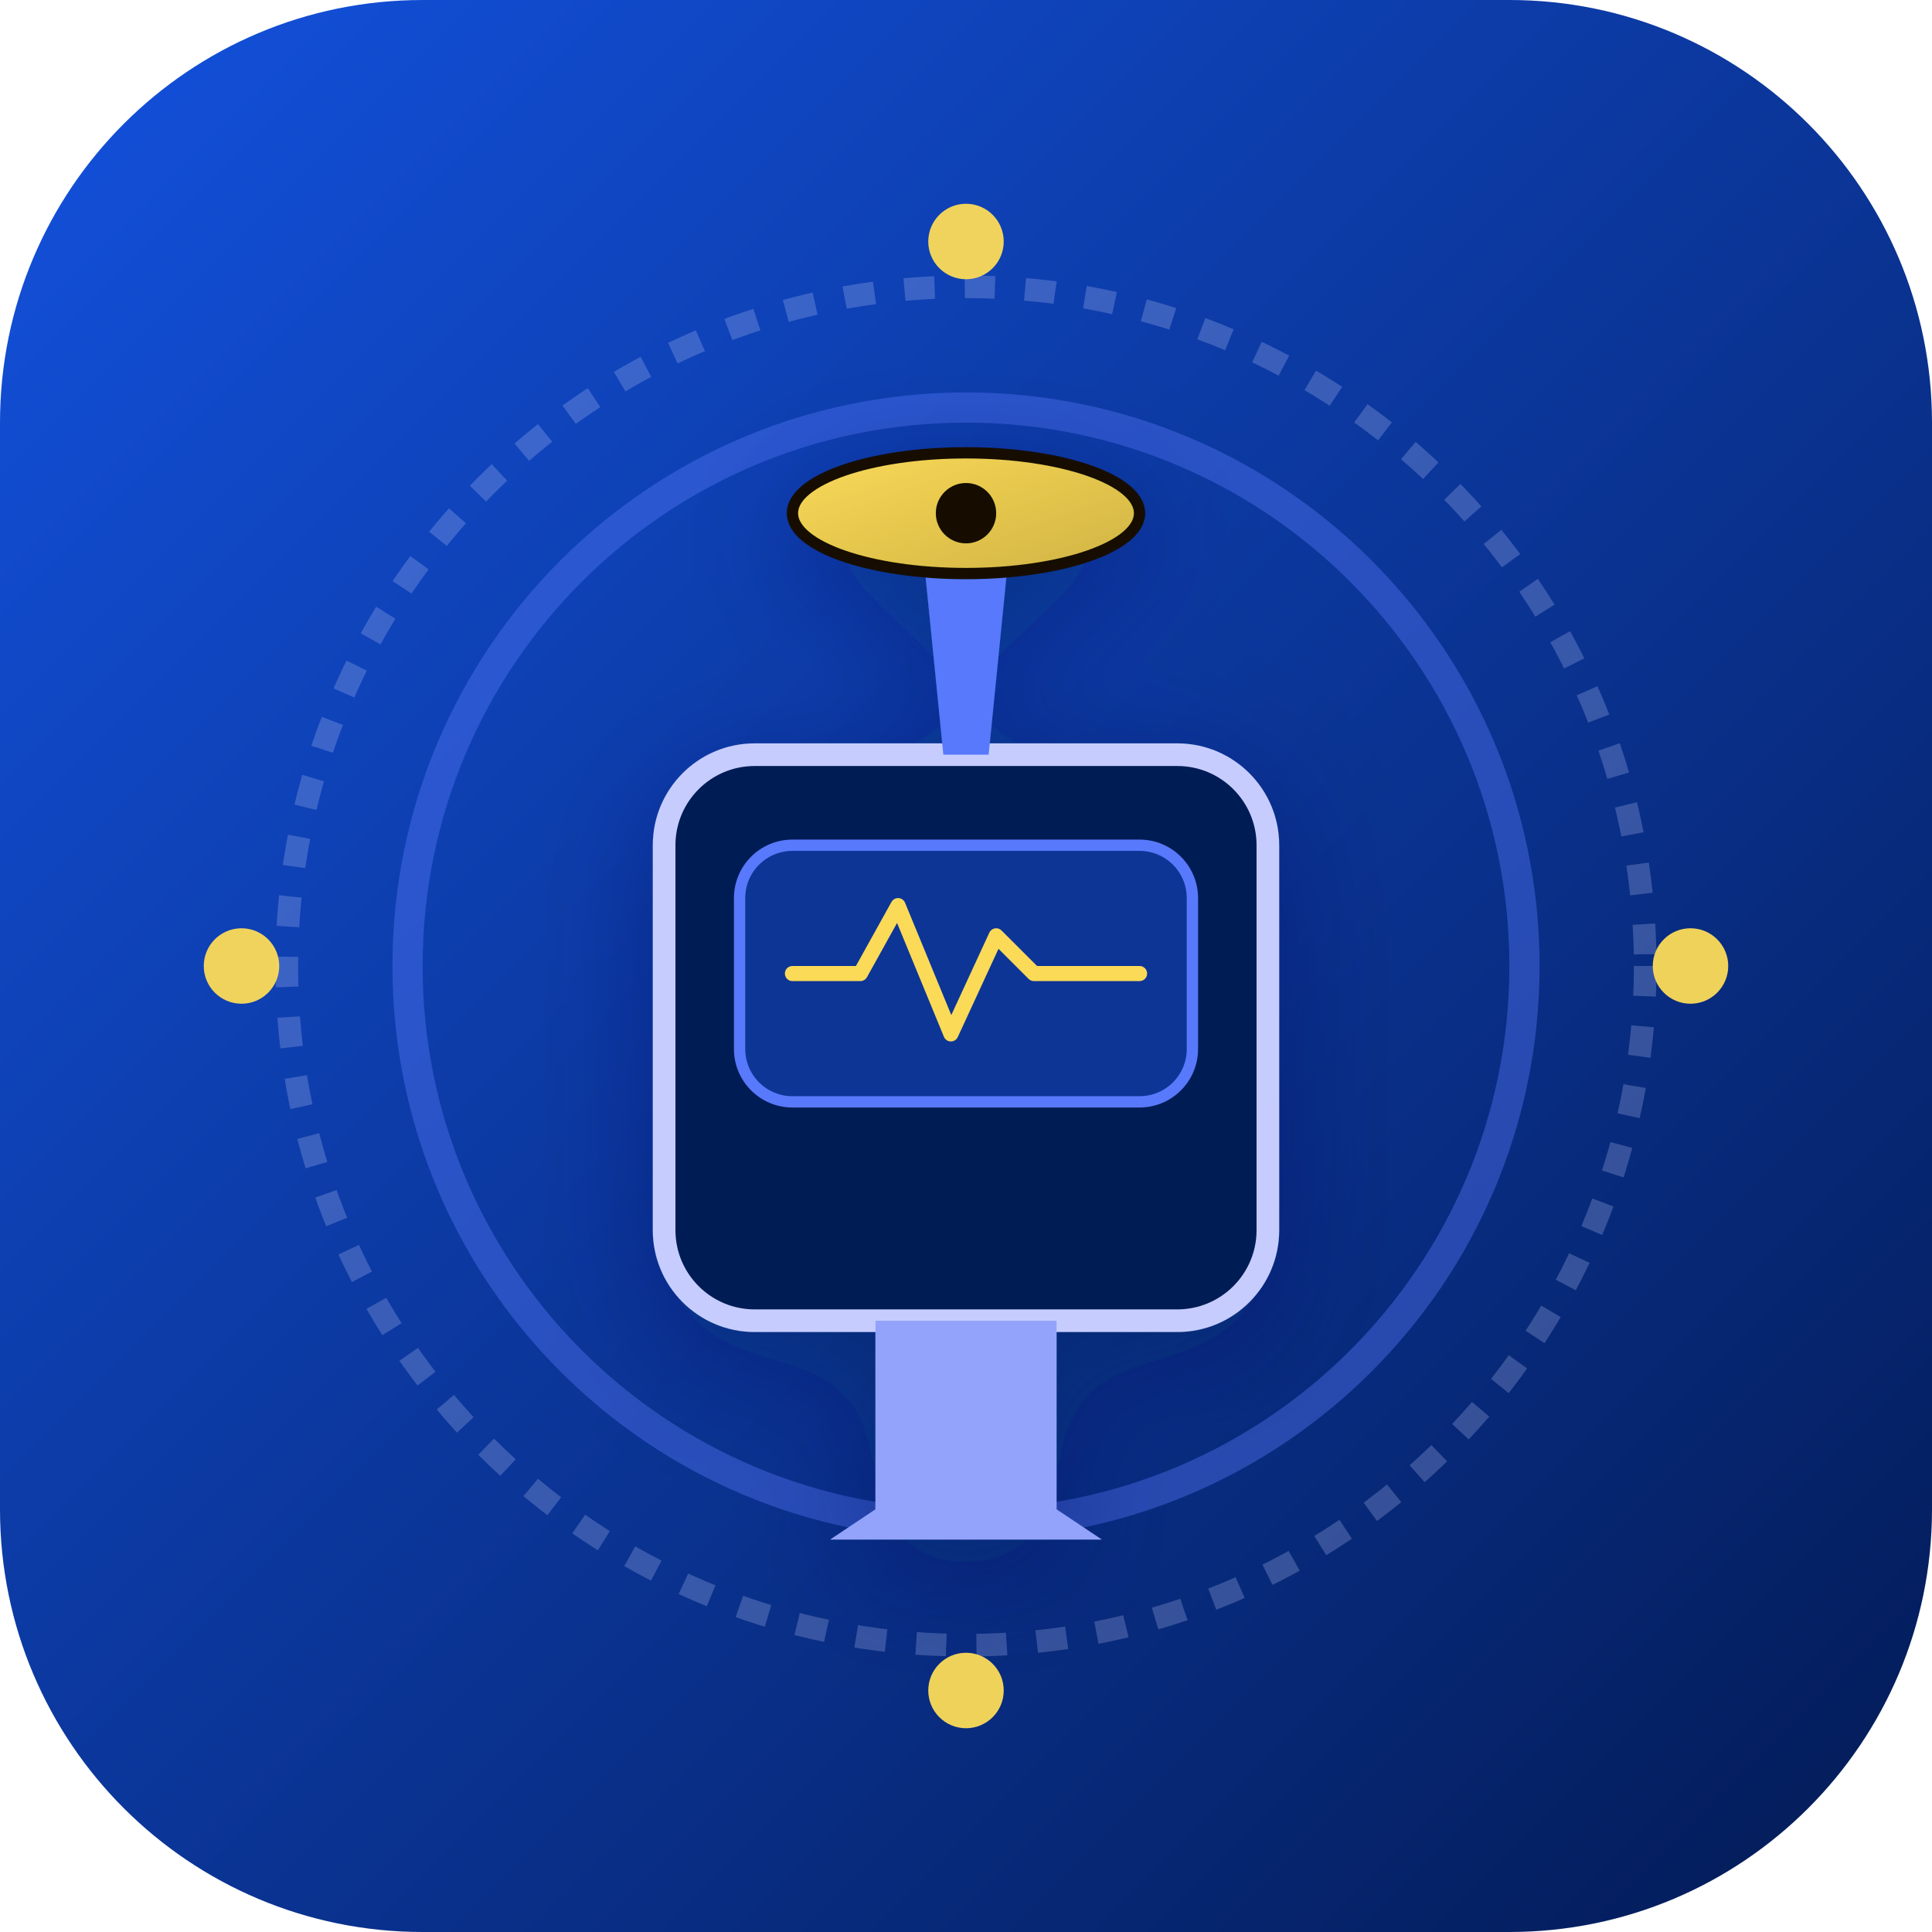
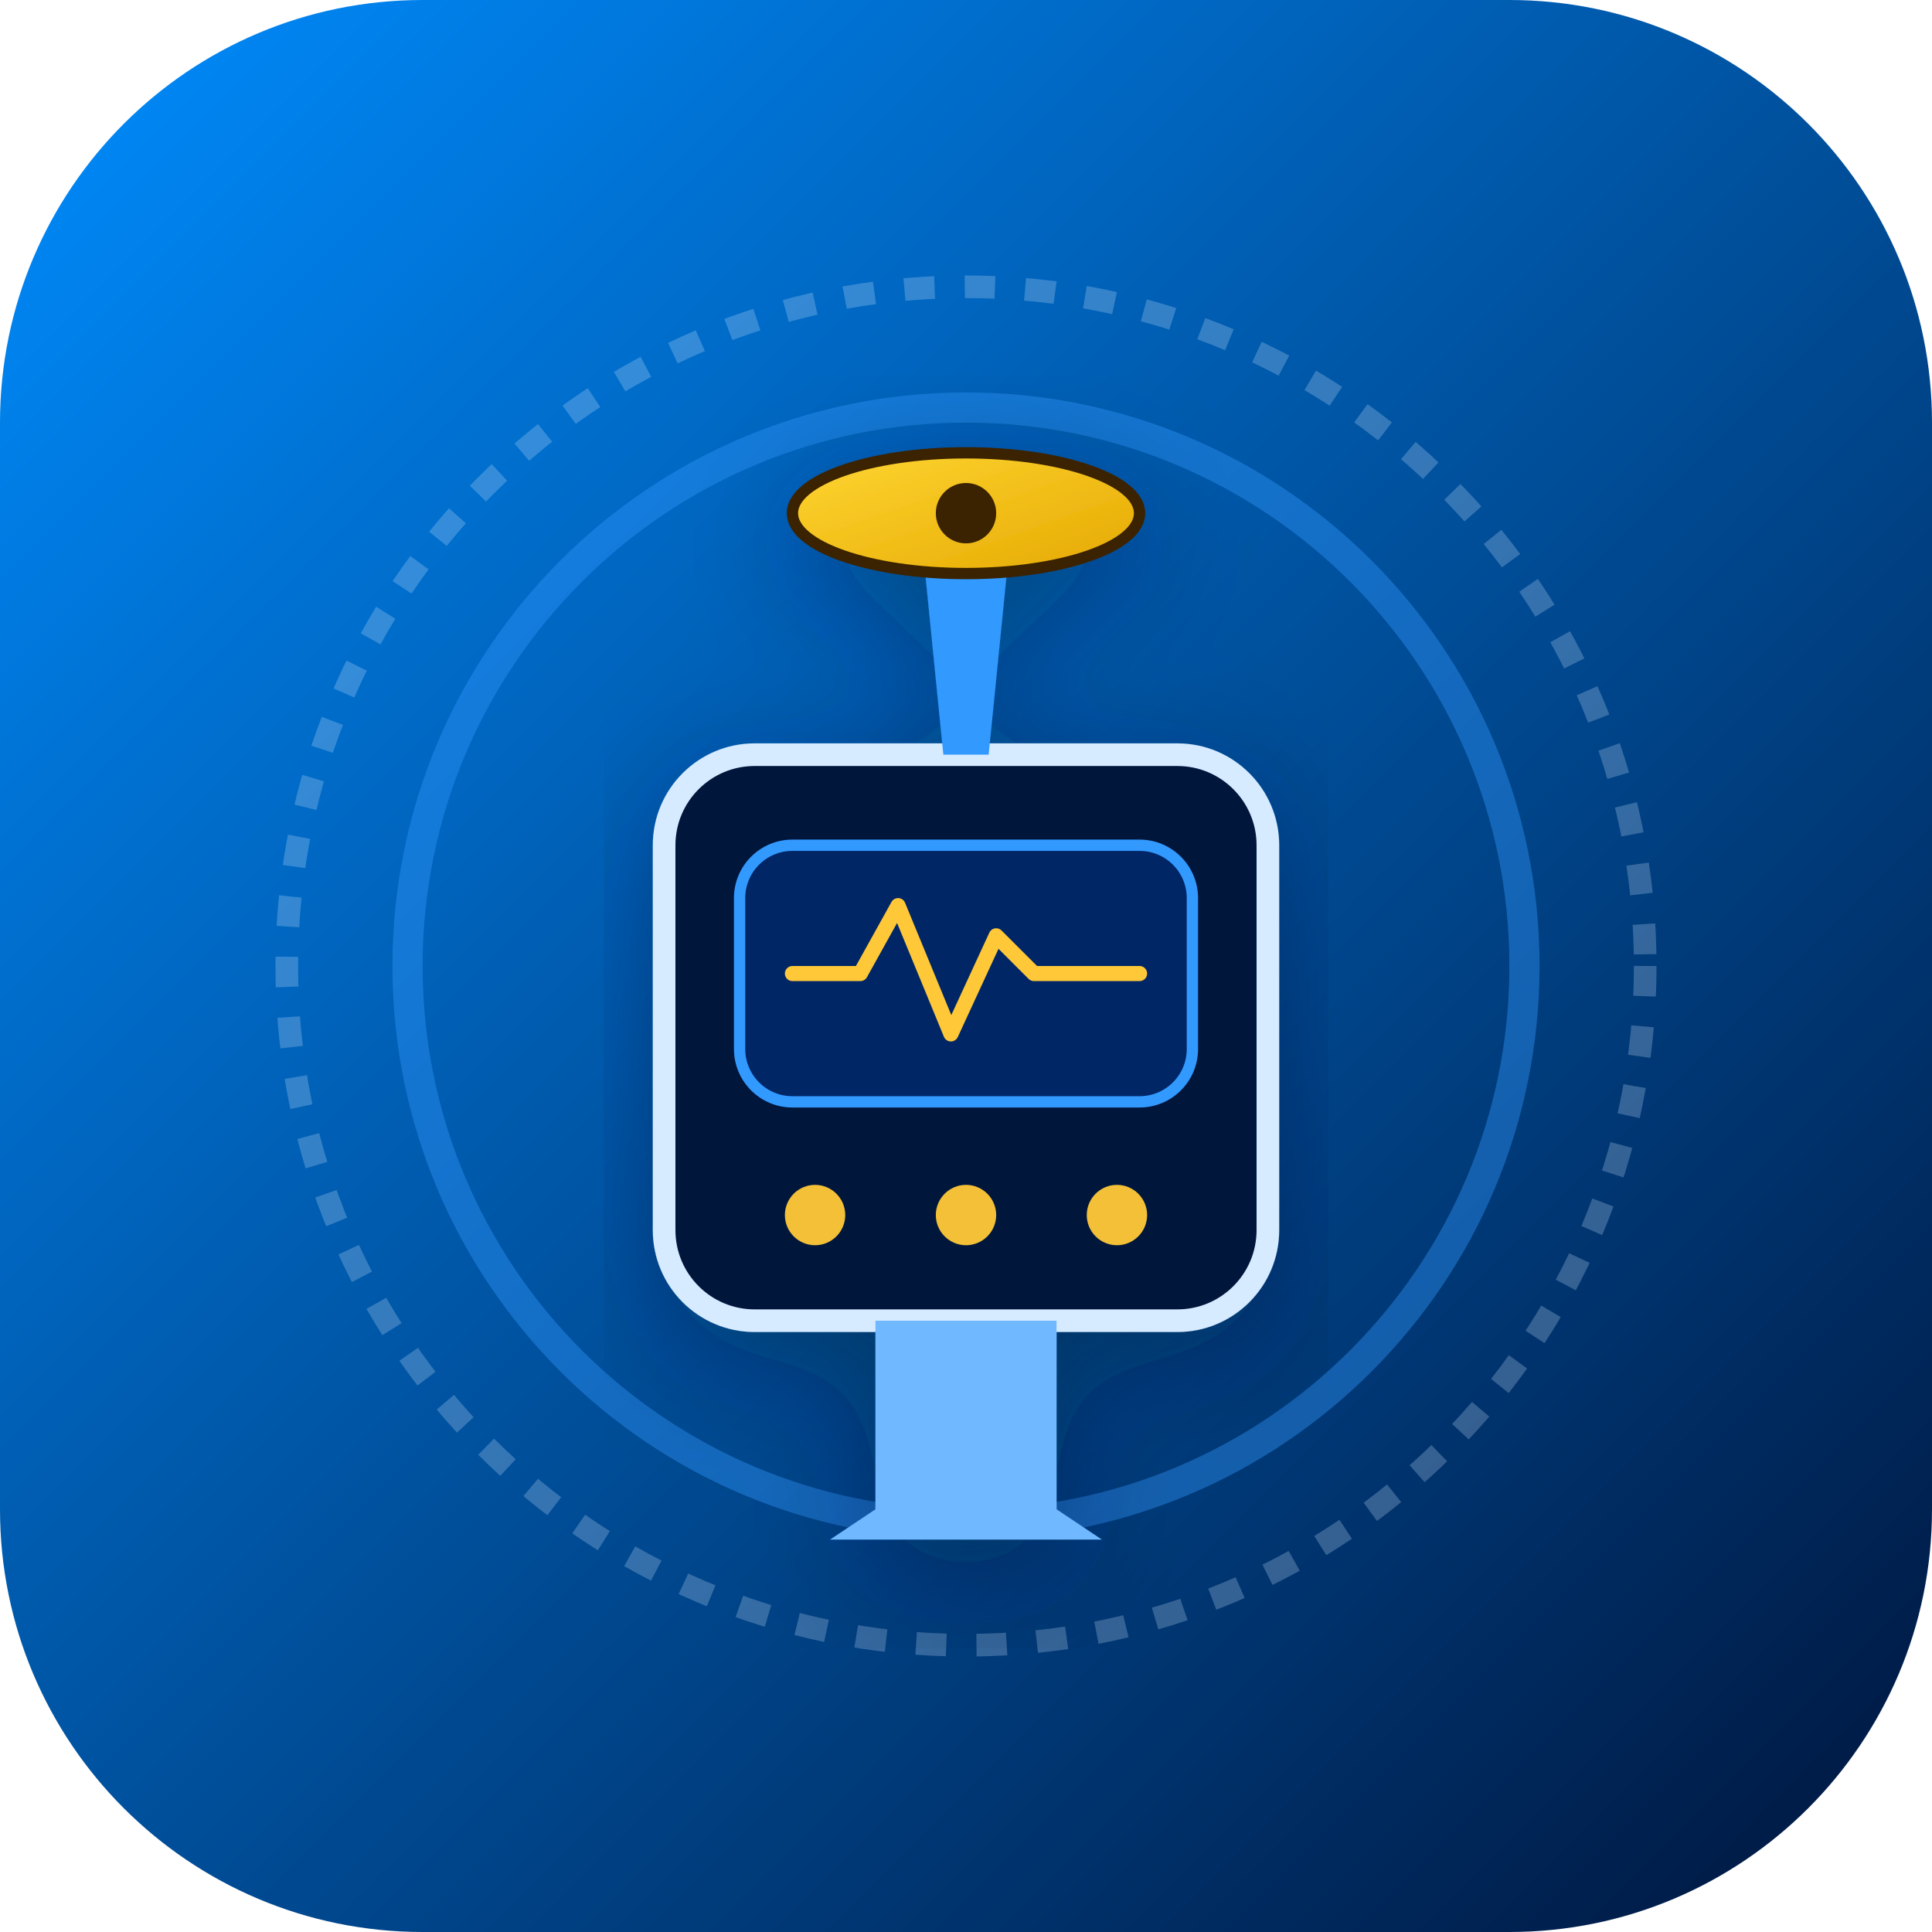
- <svg xmlns="http://www.w3.org/2000/svg" viewBox="0 0 512 512" width="100%" height="100%">
+ <svg xmlns="http://www.w3.org/2000/svg" viewBox="0 0 512 512" width="512" height="512">
  <defs>
-     <linearGradient id="primaryGrad" x1="0%" y1="0%" x2="100%" y2="100%">
-       <stop offset="0%" stop-color="#1352DF" />
-       <stop offset="100%" stop-color="#031A54" />
+     <linearGradient id="bgGrad" x1="0%" y1="0%" x2="100%" y2="100%">
+       <stop offset="0%" stop-color="#008DFF" />
+       <stop offset="100%" stop-color="#00143B" />
    </linearGradient>
    <linearGradient id="goldGrad" x1="0%" y1="0%" x2="100%" y2="100%">
-       <stop offset="0%" stop-color="#FBDA58" />
-       <stop offset="100%" stop-color="#CFB343" />
+       <stop offset="0%" stop-color="#FFD633" />
+       <stop offset="100%" stop-color="#E5A800" />
    </linearGradient>
-     <filter id="shadow" x="-20%" y="-20%" width="140%" height="140%">
-       <feDropShadow dx="0" dy="8" stdDeviation="16" flood-color="#031A54" flood-opacity="0.35" />
+     <filter id="shadow" x="-10%" y="-10%" width="120%" height="120%">
+       <feDropShadow dx="0" dy="8" stdDeviation="16" flood-color="#00143B" flood-opacity="0.35" />
    </filter>
  </defs>
-   <rect width="512" height="512" rx="112" fill="url(#primaryGrad)" />
-   <circle cx="256" cy="256" r="180" fill="none" stroke="#C6CDFE" stroke-width="6" stroke-opacity="0.25" stroke-dasharray="8 8" />
-   <circle cx="256" cy="256" r="148" fill="none" stroke="#5879FB" stroke-width="8" stroke-opacity="0.4" />
+   <rect width="512" height="512" rx="112" fill="url(#bgGrad)" />
+   <circle cx="256" cy="256" r="180" fill="none" stroke="#D6EBFF" stroke-width="6" stroke-opacity="0.25" stroke-dasharray="8 8" />
+   <circle cx="256" cy="256" r="148" fill="none" stroke="#3399FF" stroke-width="8" stroke-opacity="0.4" />
  <g filter="url(#shadow)">
-     <rect x="176" y="200" width="160" height="150" rx="24" fill="#031A54" stroke="#C6CDFE" stroke-width="6" />
-     <rect x="196" y="224" width="120" height="68" rx="14" fill="#093596" stroke="#5879FB" stroke-width="3" />
-     <path d="M 210,258 L 228,258 L 238,240 L 252,274 L 264,248 L 274,258 L 302,258" fill="none" stroke="#FBDA58" stroke-width="4" stroke-linecap="round" stroke-linejoin="round" />
-     <path d="M 232,350 L 232,400 L 220,408 L 292,408 L 280,400 L 280,350 Z" fill="#93A3FC" />
-     <path d="M 244,140 L 268,140 L 262,200 L 250,200 Z" fill="#5879FB" />
-     <ellipse cx="256" cy="136" rx="46" ry="16" fill="url(#goldGrad)" stroke="#151102" stroke-width="3" />
-     <circle cx="256" cy="136" r="8" fill="#151102" />
+     <rect x="176" y="200" width="160" height="150" rx="24" fill="#00143B" stroke="#D6EBFF" stroke-width="6" />
+     <rect x="196" y="224" width="120" height="68" rx="14" fill="#002566" stroke="#3399FF" stroke-width="3" />
+     <path d="M 210,258 L 228,258 L 238,240 L 252,274 L 264,248 L 274,258 L 302,258" fill="none" stroke="#FFC837" stroke-width="4" stroke-linecap="round" stroke-linejoin="round" />
+     <path d="M 232,350 L 232,400 L 220,408 L 292,408 L 280,400 L 280,350 Z" fill="#70B8FF" />
+     <path d="M 244,140 L 268,140 L 262,200 L 250,200 Z" fill="#3399FF" />
+     <ellipse cx="256" cy="136" rx="46" ry="16" fill="url(#goldGrad)" stroke="#3B2400" stroke-width="3" />
+     <circle cx="256" cy="136" r="8" fill="#3B2400" />
  </g>
-   <g fill="#FBDA58" opacity="0.95">
-     <circle cx="256" cy="64" r="10" />
-     <circle cx="448" cy="256" r="10" />
-     <circle cx="256" cy="448" r="10" />
-     <circle cx="64" cy="256" r="10" />
+   <g fill="#FFC837" opacity="0.95">
+     <circle cx="216" cy="322" r="8" />
+     <circle cx="256" cy="322" r="8" />
+     <circle cx="296" cy="322" r="8" />
  </g>
</svg>
